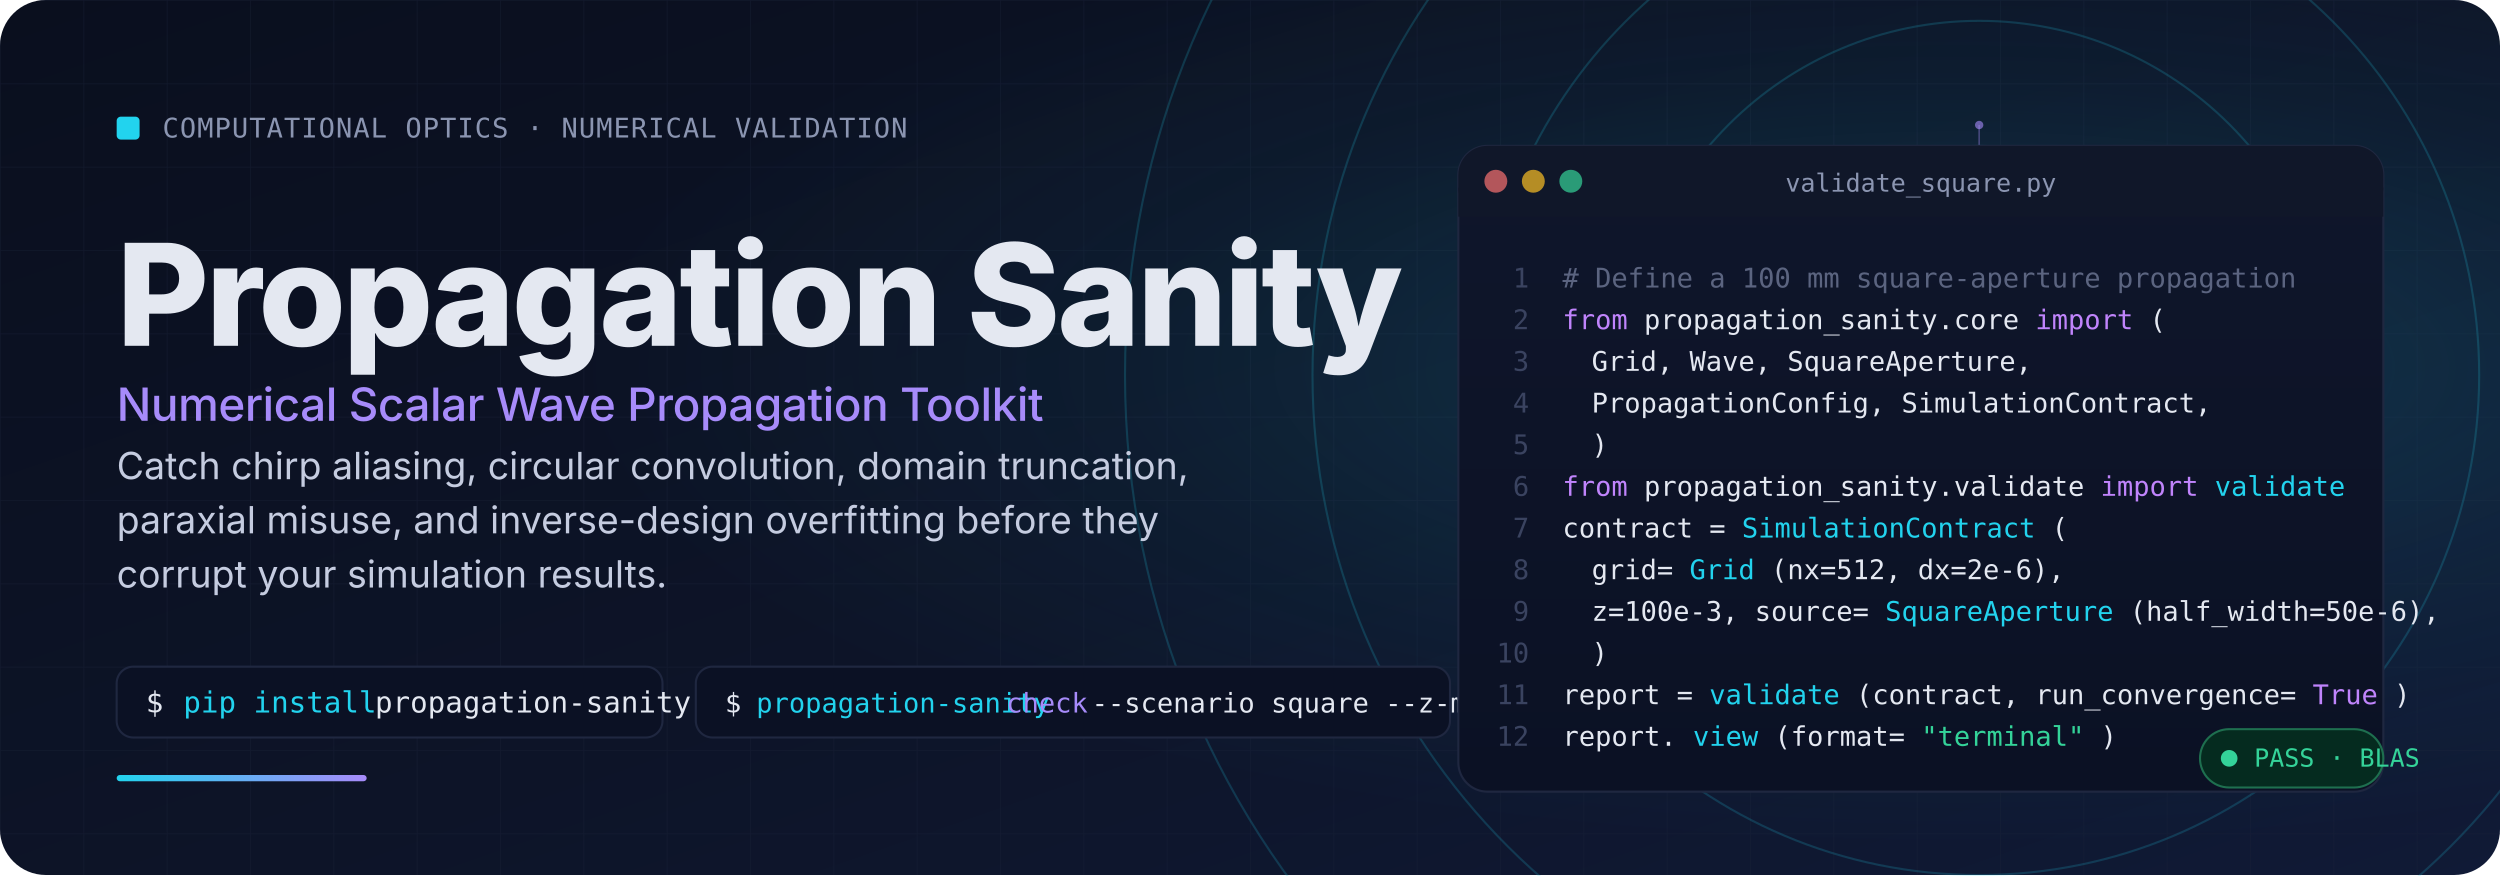
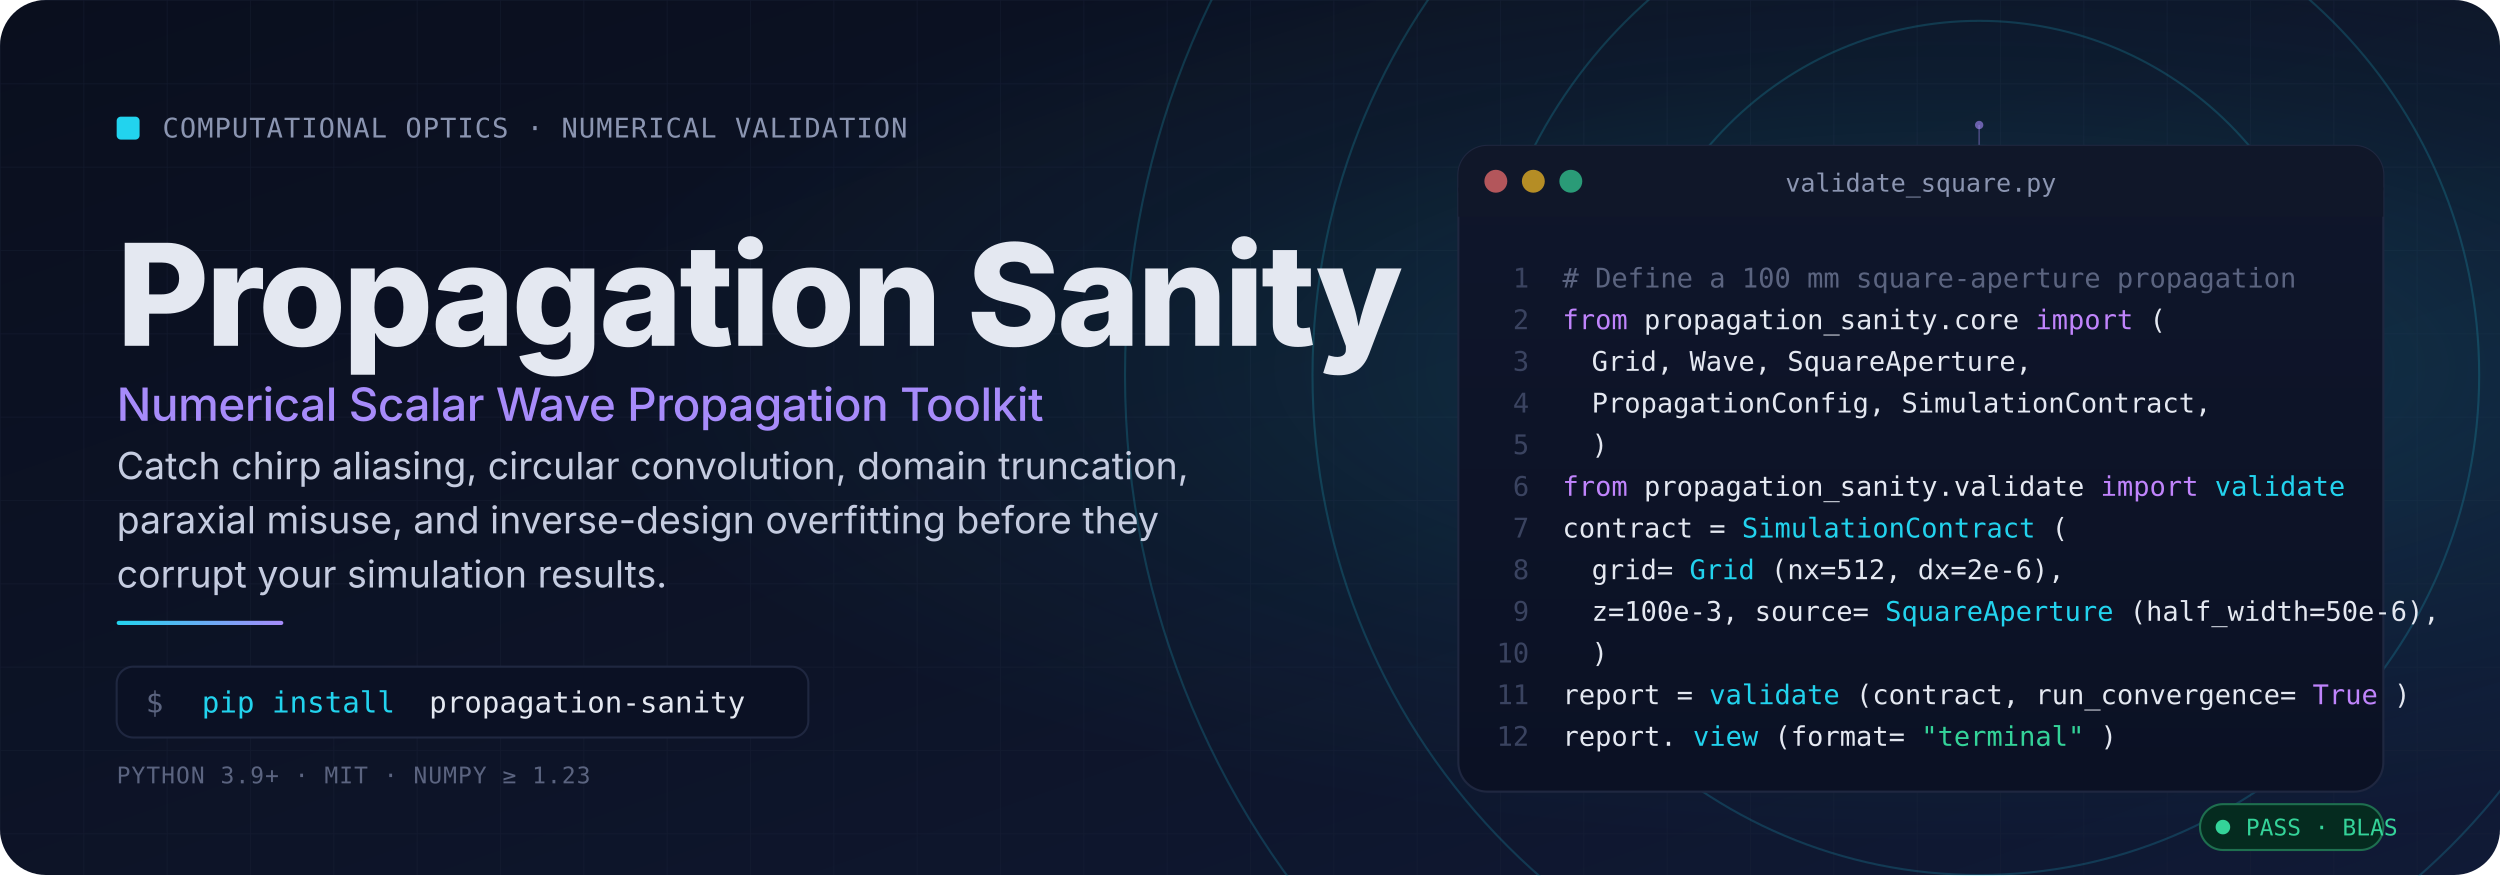
<svg xmlns="http://www.w3.org/2000/svg" width="1200" height="420" viewBox="0 0 1200 420" role="img" aria-labelledby="hero-title hero-desc">
  <defs>
    <linearGradient id="bgGrad" x1="0" y1="0" x2="1" y2="1">
      <stop offset="0%" stop-color="#0a0f1e" />
      <stop offset="55%" stop-color="#0d1428" />
      <stop offset="100%" stop-color="#101a36" />
    </linearGradient>
    <radialGradient id="ringGrad" cx="0.78" cy="0.42" r="0.55">
      <stop offset="0%" stop-color="#22d3ee" stop-opacity="0.18" />
      <stop offset="60%" stop-color="#22d3ee" stop-opacity="0.05" />
      <stop offset="100%" stop-color="#22d3ee" stop-opacity="0" />
    </radialGradient>
    <linearGradient id="codeGrad" x1="0" y1="0" x2="0" y2="1">
      <stop offset="0%" stop-color="#0f162b" />
      <stop offset="100%" stop-color="#0b1124" />
    </linearGradient>
    <linearGradient id="accentLine" x1="0" y1="0" x2="1" y2="0">
      <stop offset="0%" stop-color="#22d3ee" />
      <stop offset="100%" stop-color="#a78bfa" />
    </linearGradient>
    <pattern id="grid" width="40" height="40" patternUnits="userSpaceOnUse">
      <path d="M 40 0 L 0 0 0 40" fill="none" stroke="#1a2138" stroke-width="0.6" />
    </pattern>
  </defs>
  <rect width="1200" height="420" rx="22" fill="url(#bgGrad)" />
  <rect width="1200" height="420" rx="22" fill="url(#grid)" opacity="0.55" />
  <rect width="1200" height="420" rx="22" fill="url(#ringGrad)" />
  <g stroke="#22d3ee" fill="none" opacity="0.18">
    <circle cx="950" cy="180" r="60" />
    <circle cx="950" cy="180" r="110" />
    <circle cx="950" cy="180" r="170" />
    <circle cx="950" cy="180" r="240" />
    <circle cx="950" cy="180" r="320" />
    <circle cx="950" cy="180" r="410" />
  </g>
  <g stroke="#a78bfa" stroke-width="0.8" opacity="0.35">
    <line x1="820" y1="180" x2="1080" y2="180" />
    <line x1="950" y1="60" x2="950" y2="300" />
  </g>
  <g fill="#a78bfa" opacity="0.6">
    <circle cx="950" cy="180" r="3" />
    <circle cx="820" cy="180" r="2" />
    <circle cx="1080" cy="180" r="2" />
    <circle cx="950" cy="60" r="2" />
    <circle cx="950" cy="300" r="2" />
  </g>
  <g transform="translate(56 56)">
    <rect x="0" y="0" width="11" height="11" rx="2" fill="#22d3ee" />
    <text x="22" y="10" font-family="ui-monospace, SFMono-Regular, Menlo, monospace" font-size="13" fill="#8b95b1" letter-spacing="0.5">
      COMPUTATIONAL OPTICS · NUMERICAL VALIDATION
    </text>
  </g>
  <g transform="translate(56 110)" font-family="-apple-system, BlinkMacSystemFont, 'Segoe UI', 'PingFang SC', sans-serif">
    <text x="0" y="56" font-size="68" font-weight="800" fill="#e4e8f1" letter-spacing="-1.5">
      Propagation Sanity
    </text>
    <text x="0" y="92" font-size="22" font-weight="500" fill="#a78bfa" letter-spacing="-0.2">
      Numerical Scalar Wave Propagation Toolkit
    </text>
  </g>
  <g transform="translate(56 230)" font-family="-apple-system, BlinkMacSystemFont, 'Segoe UI', sans-serif">
    <text x="0" y="0" font-size="18" fill="#c5cce0">
      Catch chirp aliasing, circular convolution, domain truncation,
    </text>
    <text x="0" y="26" font-size="18" fill="#c5cce0">
      paraxial misuse, and inverse-design overfitting before they
    </text>
    <text x="0" y="52" font-size="18" fill="#c5cce0">
      corrupt your simulation results.
    </text>
  </g>
  <g transform="translate(56 320)" font-family="ui-monospace, SFMono-Regular, Menlo, monospace">
-     <rect x="0" y="0" width="262" height="34" rx="8" fill="#0b1124" stroke="#1f2740" />
-     <text x="14" y="22" font-size="14" fill="#e4e8f1">$</text>
-     <text x="32" y="22" font-size="14" fill="#22d3ee">pip install</text>
-     <text x="124" y="22" font-size="14" fill="#e4e8f1">propagation-sanity</text>
-     <rect x="278" y="0" width="362" height="34" rx="8" fill="#0b1124" stroke="#1f2740" />
-     <text x="292" y="22" font-size="13" fill="#e4e8f1">$</text>
-     <text x="307" y="22" font-size="13" fill="#22d3ee">propagation-sanity</text>
-     <text x="427" y="22" font-size="13" fill="#a78bfa">check</text>
-     <text x="468" y="22" font-size="13" fill="#e4e8f1">--scenario square --z-mm 100</text>
+     <rect x="0" y="0" width="332" height="34" rx="8" fill="#0b1124" stroke="#1f2740" />
+     <text x="14" y="22" font-size="14">
+       <tspan fill="#5b6480">$</tspan>
+       <tspan fill="#22d3ee" dx="10">pip install</tspan>
+       <tspan fill="#e4e8f1" dx="8">propagation-sanity</tspan>
+     </text>
+     <text x="0" y="56" font-size="11" fill="#5b6480" letter-spacing="0.5">
+       PYTHON 3.9+ · MIT · NUMPY ≥ 1.23
+     </text>
  </g>
-   <rect x="56" y="372" width="120" height="3" rx="1.5" fill="url(#accentLine)" />
+   <rect x="56" y="298" width="80" height="2" rx="1" fill="url(#accentLine)" />
  <g transform="translate(700 70)">
    <rect x="0" y="0" width="444" height="310" rx="14" fill="url(#codeGrad)" stroke="#1f2740" />
    <rect x="0" y="0" width="444" height="34" rx="14" fill="#101729" />
    <rect x="0" y="20" width="444" height="14" fill="#101729" />
    <circle cx="18" cy="17" r="5.5" fill="#f87171" opacity="0.7" />
    <circle cx="36" cy="17" r="5.5" fill="#fbbf24" opacity="0.7" />
    <circle cx="54" cy="17" r="5.5" fill="#34d399" opacity="0.7" />
    <text x="222" y="22" text-anchor="middle" font-family="ui-monospace, SFMono-Regular, Menlo, monospace" font-size="12" fill="#8b95b1">validate_square.py</text>
    <g font-family="ui-monospace, SFMono-Regular, Menlo, monospace" font-size="13">
      <g fill="#3a4360" text-anchor="end">
        <text x="34" y="68">1</text>
        <text x="34" y="88">2</text>
        <text x="34" y="108">3</text>
        <text x="34" y="128">4</text>
        <text x="34" y="148">5</text>
        <text x="34" y="168">6</text>
        <text x="34" y="188">7</text>
        <text x="34" y="208">8</text>
        <text x="34" y="228">9</text>
        <text x="34" y="248">10</text>
        <text x="34" y="268">11</text>
        <text x="34" y="288">12</text>
      </g>
      <text x="50" y="68" fill="#5b6480"># Define a 100 mm square-aperture propagation</text>
      <text x="50" y="88">
        <tspan fill="#c084fc">from</tspan>
        <tspan fill="#e4e8f1"> propagation_sanity.core </tspan>
        <tspan fill="#c084fc">import</tspan>
        <tspan fill="#e4e8f1"> (</tspan>
      </text>
      <text x="64" y="108">
        <tspan fill="#e4e8f1">    Grid, Wave, SquareAperture,</tspan>
      </text>
      <text x="64" y="128">
        <tspan fill="#e4e8f1">    PropagationConfig, SimulationContract,</tspan>
      </text>
      <text x="64" y="148">
        <tspan fill="#e4e8f1">)</tspan>
      </text>
      <text x="50" y="168">
        <tspan fill="#c084fc">from</tspan>
        <tspan fill="#e4e8f1"> propagation_sanity.validate </tspan>
        <tspan fill="#c084fc">import</tspan>
        <tspan fill="#22d3ee"> validate</tspan>
      </text>
      <text x="50" y="188">
        <tspan fill="#e4e8f1">contract = </tspan>
        <tspan fill="#22d3ee">SimulationContract</tspan>
        <tspan fill="#e4e8f1">(</tspan>
      </text>
      <text x="64" y="208">
        <tspan fill="#e4e8f1">    grid=</tspan>
        <tspan fill="#22d3ee">Grid</tspan>
        <tspan fill="#e4e8f1">(nx=512, dx=2e-6),</tspan>
      </text>
      <text x="64" y="228">
        <tspan fill="#e4e8f1">    z=100e-3, source=</tspan>
        <tspan fill="#22d3ee">SquareAperture</tspan>
        <tspan fill="#e4e8f1">(half_width=50e-6),</tspan>
      </text>
      <text x="64" y="248">
        <tspan fill="#e4e8f1">)</tspan>
      </text>
      <text x="50" y="268">
        <tspan fill="#e4e8f1">report = </tspan>
        <tspan fill="#22d3ee">validate</tspan>
        <tspan fill="#e4e8f1">(contract, run_convergence=</tspan>
        <tspan fill="#c084fc">True</tspan>
        <tspan fill="#e4e8f1">)</tspan>
      </text>
      <text x="50" y="288">
        <tspan fill="#e4e8f1">report.</tspan>
        <tspan fill="#22d3ee">view</tspan>
        <tspan fill="#e4e8f1">(format=</tspan>
        <tspan fill="#34d399">"terminal"</tspan>
        <tspan fill="#e4e8f1">)</tspan>
      </text>
    </g>
  </g>
-   <g transform="translate(1056 350)" font-family="ui-monospace, SFMono-Regular, Menlo, monospace">
-     <rect x="0" y="0" width="88" height="28" rx="14" fill="#052b1f" stroke="#1e6f4f" />
-     <circle cx="14" cy="14" r="4" fill="#34d399" />
-     <text x="26" y="18" font-size="12" fill="#34d399">PASS · BLAS</text>
+   <g transform="translate(1056 386)" font-family="ui-monospace, SFMono-Regular, Menlo, monospace">
+     <rect x="0" y="0" width="88" height="22" rx="11" fill="#052b1f" stroke="#1e6f4f" />
+     <circle cx="11" cy="11" r="3.5" fill="#34d399" />
+     <text x="22" y="15" font-size="11" fill="#34d399">PASS · BLAS</text>
  </g>
</svg>
